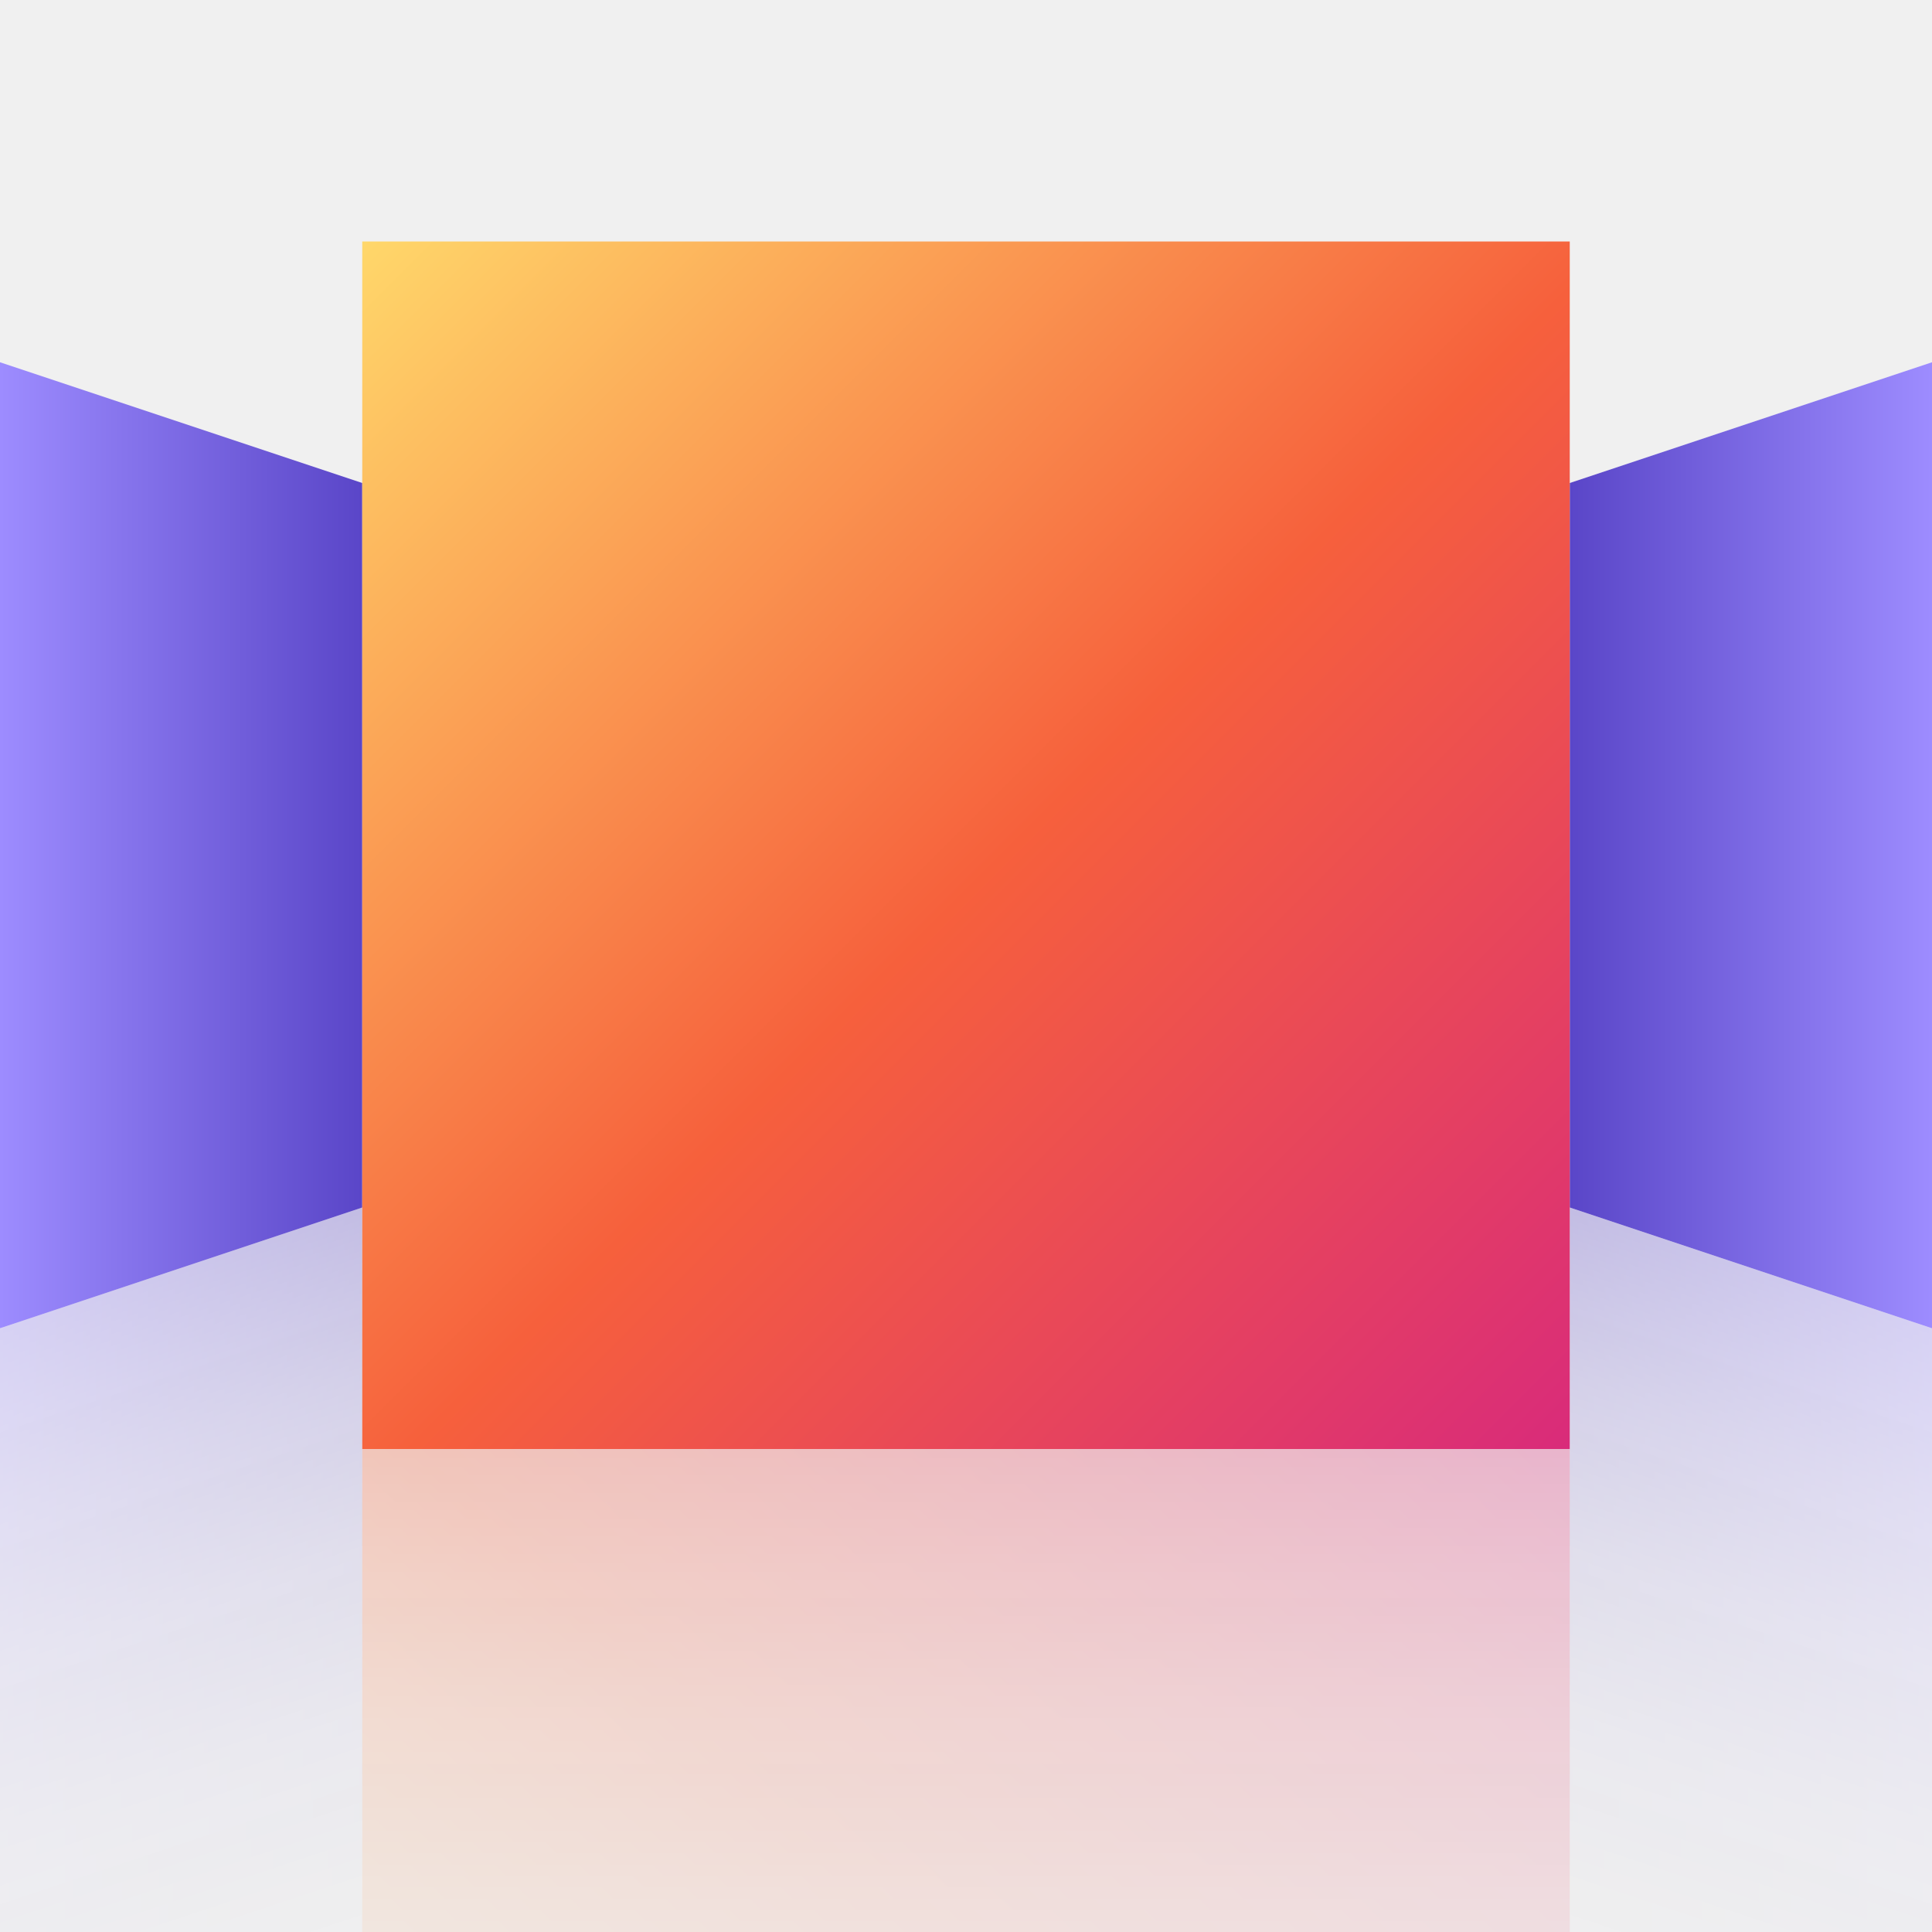
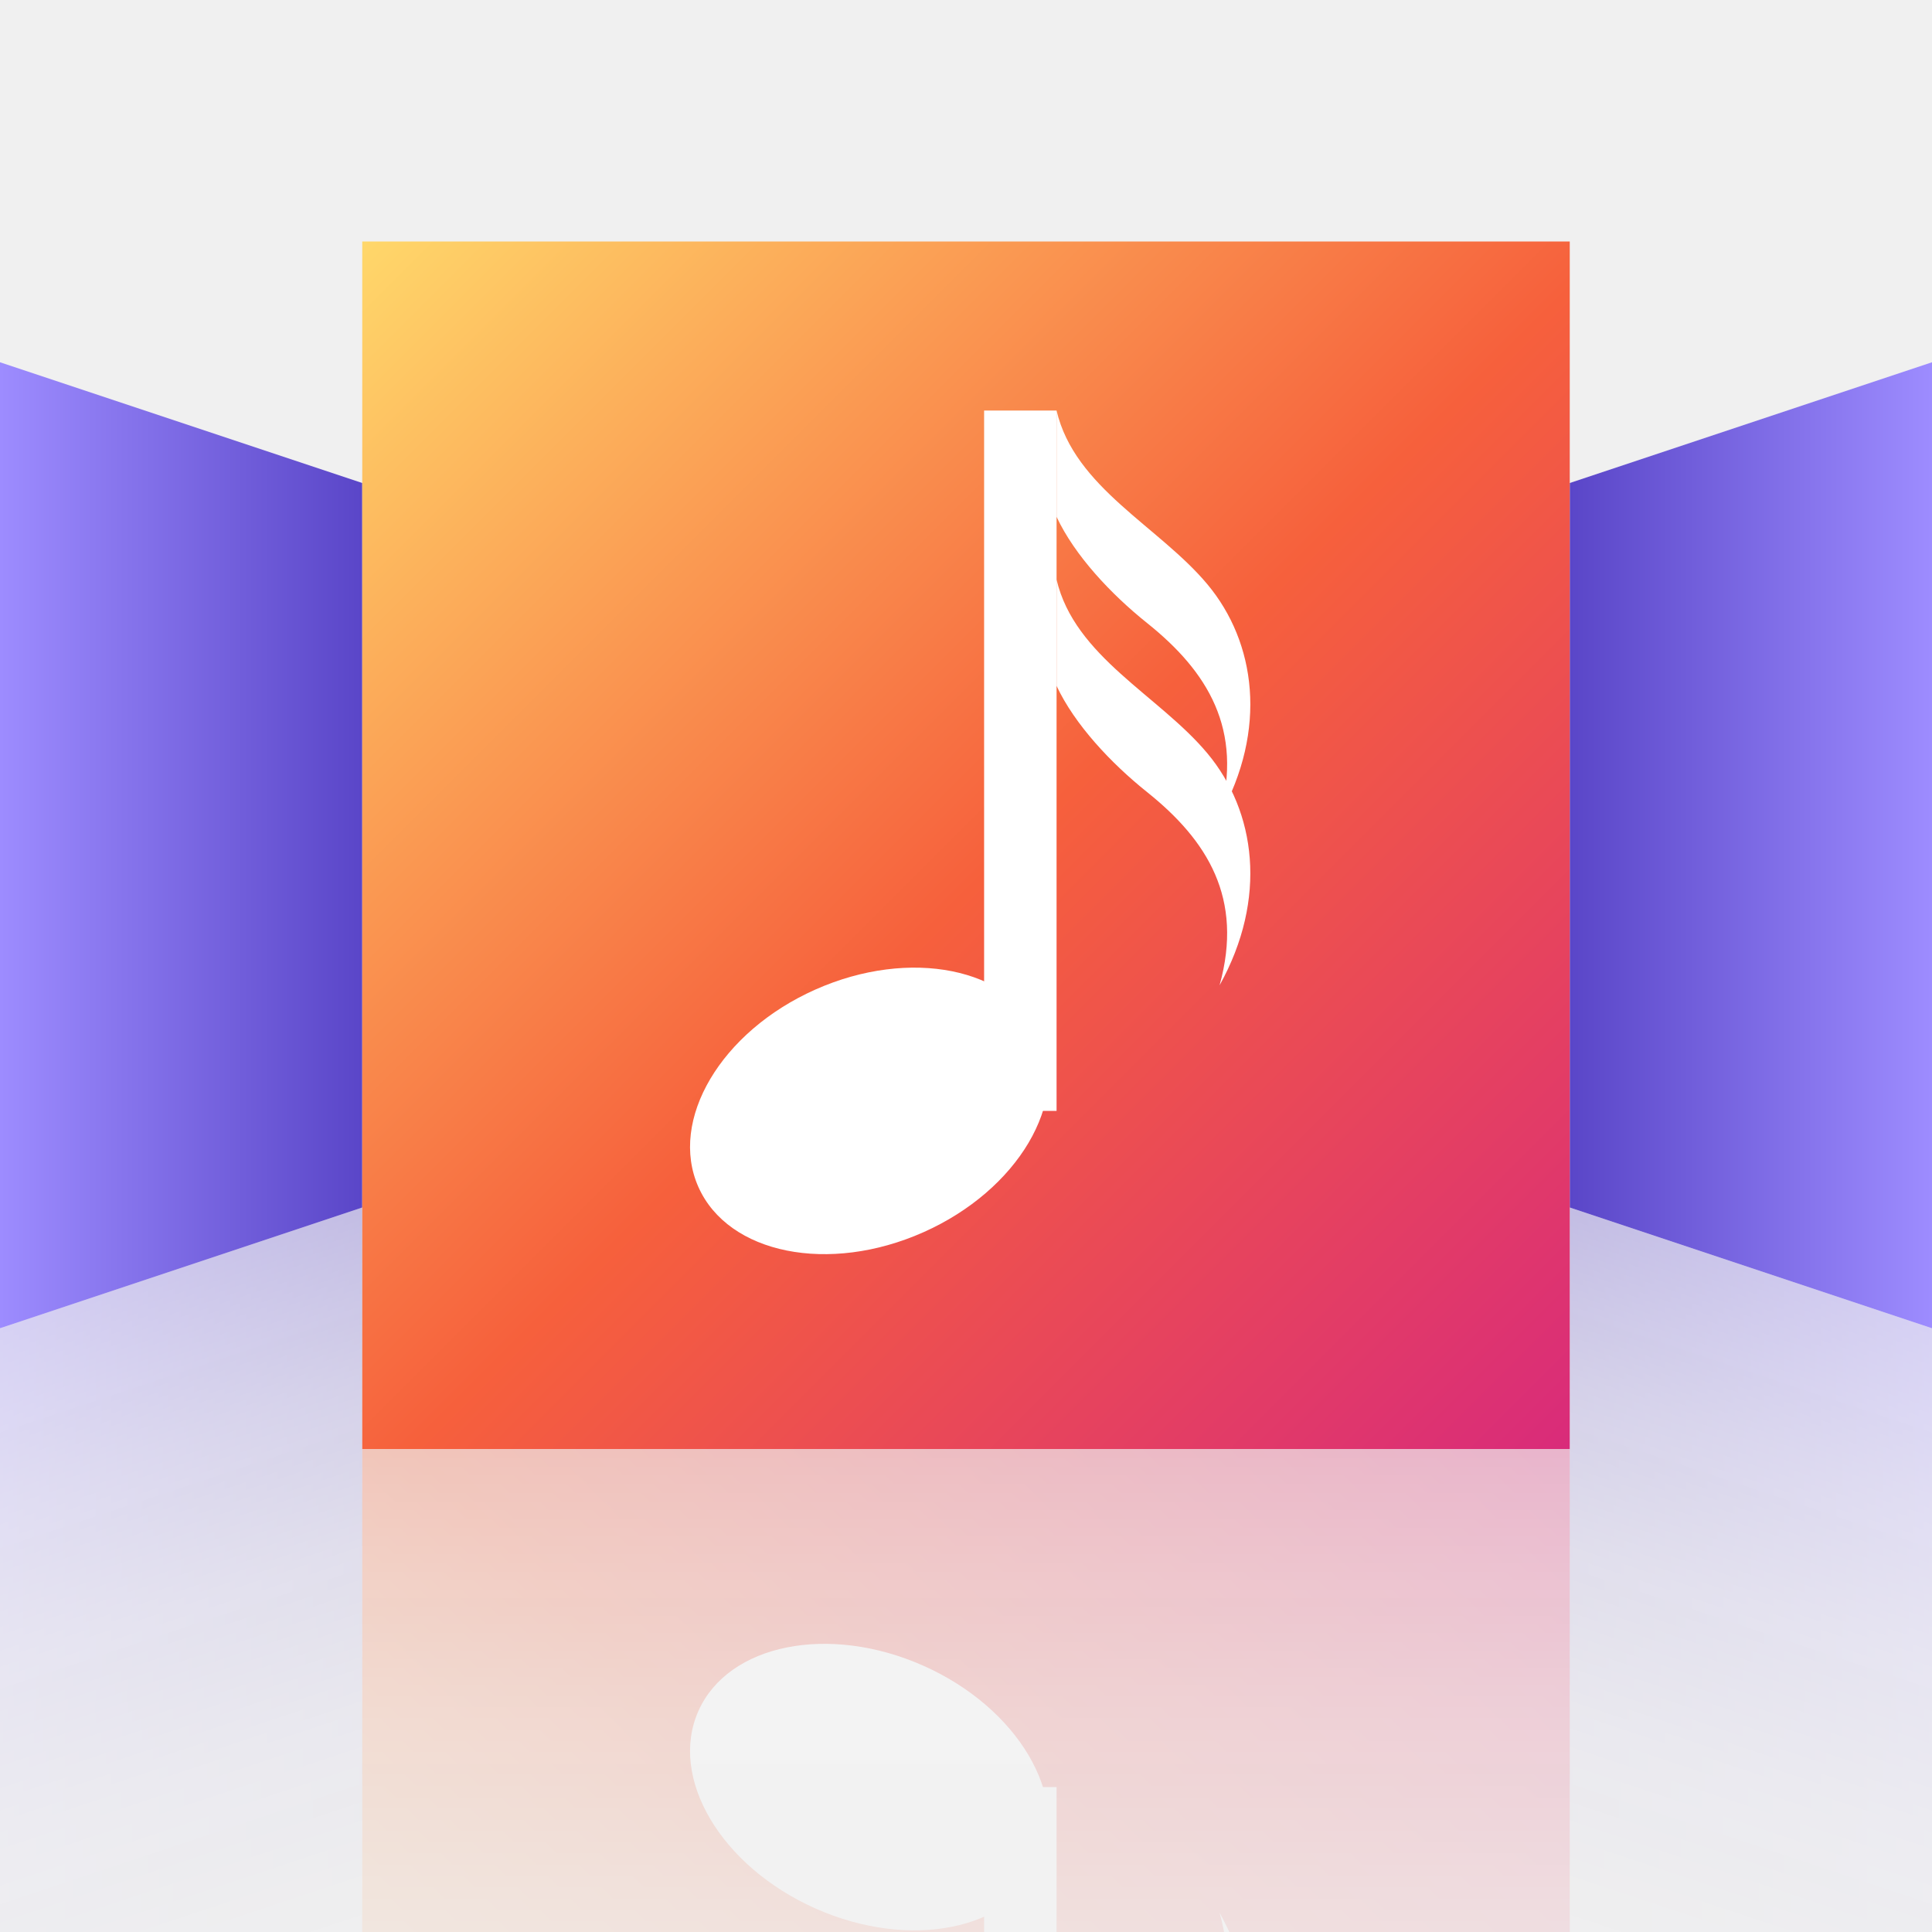
<svg xmlns="http://www.w3.org/2000/svg" viewBox="0 0 256 256">
  <defs>
    <linearGradient id="cover" x1="0" y1="0" x2="1" y2="1">
      <stop offset="0" stop-color="#ffd76a" />
      <stop offset="0.52" stop-color="#f6603c" />
      <stop offset="1" stop-color="#d92b7a" />
    </linearGradient>
    <linearGradient id="cover-mirrored" href="#cover" x1="0" y1="1" x2="1" y2="0" />
    <linearGradient id="left" x1="0" y1="0" x2="1" y2="0">
      <stop offset="0" stop-color="#9d8cff" />
      <stop offset="1" stop-color="#5a46c8" />
    </linearGradient>
    <linearGradient id="right" href="#left" x1="1" x2="0" />
+     <path id="flag" d="M0,0 C1.5,8 8.5,12 12.5,18 C16.5,24 17.5,33 13.5,42 C15.5,33 12.5,27 7.5,22 C4.5,19 1.5,15 0,11 Z" />
+     <g id="sixteenth" fill="#ffffff">
+       <ellipse cx="42" cy="72" rx="15.5" ry="11" transform="rotate(-24 42 72)" />
+       <rect x="51.5" y="14" width="6" height="58" />
+       <use href="#flag" transform="translate(57.5 14) scale(1 0.8)" />
+       <use href="#flag" transform="translate(57.5 28) scale(1 0.8)" />
+     </g>
    <linearGradient id="fade" gradientUnits="userSpaceOnUse">
      <stop offset="0" stop-color="#ffffff" stop-opacity="0.3" />
      <stop offset="0.2" stop-color="#ffffff" stop-opacity="0.192" />
      <stop offset="0.4" stop-color="#ffffff" stop-opacity="0.108" />
      <stop offset="0.6" stop-color="#ffffff" stop-opacity="0.048" />
      <stop offset="0.8" stop-color="#ffffff" stop-opacity="0.012" />
      <stop offset="1" stop-color="#ffffff" stop-opacity="0" />
    </linearGradient>
    <linearGradient id="fade-left" href="#fade" x1="24" y1="152" x2="57.6" y2="252.8" />
    <linearGradient id="fade-middle" href="#fade" x1="0" y1="176" x2="0" y2="336" />
    <linearGradient id="fade-right" href="#fade" x1="232" y1="152" x2="198.4" y2="252.8" />
    <mask id="left-reflection" maskUnits="userSpaceOnUse" x="0" y="0" width="256" height="340">
      <rect width="256" height="340" fill="url(#fade-left)" />
    </mask>
    <mask id="middle-reflection" maskUnits="userSpaceOnUse" x="0" y="0" width="256" height="340">
      <rect width="256" height="340" fill="url(#fade-middle)" />
    </mask>
    <mask id="right-reflection" maskUnits="userSpaceOnUse" x="0" y="0" width="256" height="340">
      <rect width="256" height="340" fill="url(#fade-right)" />
    </mask>
  </defs>
  <g transform="translate(0 16)">
    <polygon points="0,160 48,144 48,240 0,288" fill="url(#left)" mask="url(#left-reflection)" />
    <polygon points="208,144 256,160 256,288 208,240" fill="url(#right)" mask="url(#right-reflection)" />
-     <rect x="48" y="176" width="160" height="160" fill="url(#cover-mirrored)" mask="url(#middle-reflection)" />
+     <g mask="url(#middle-reflection)">
+       <rect x="48" y="176" width="160" height="160" fill="url(#cover-mirrored)" />
+       <use href="#sixteenth" transform="matrix(1.6 0 0 -1.6 48 336)" />
+     </g>
    <polygon points="0,32 48,48 48,144 0,160" fill="url(#left)" />
    <polygon points="208,48 256,32 256,160 208,144" fill="url(#right)" />
    <rect x="48" y="16" width="160" height="160" fill="url(#cover)" />
+     <use href="#sixteenth" transform="matrix(1.6 0 0 1.6 48 16)" />
  </g>
</svg>
